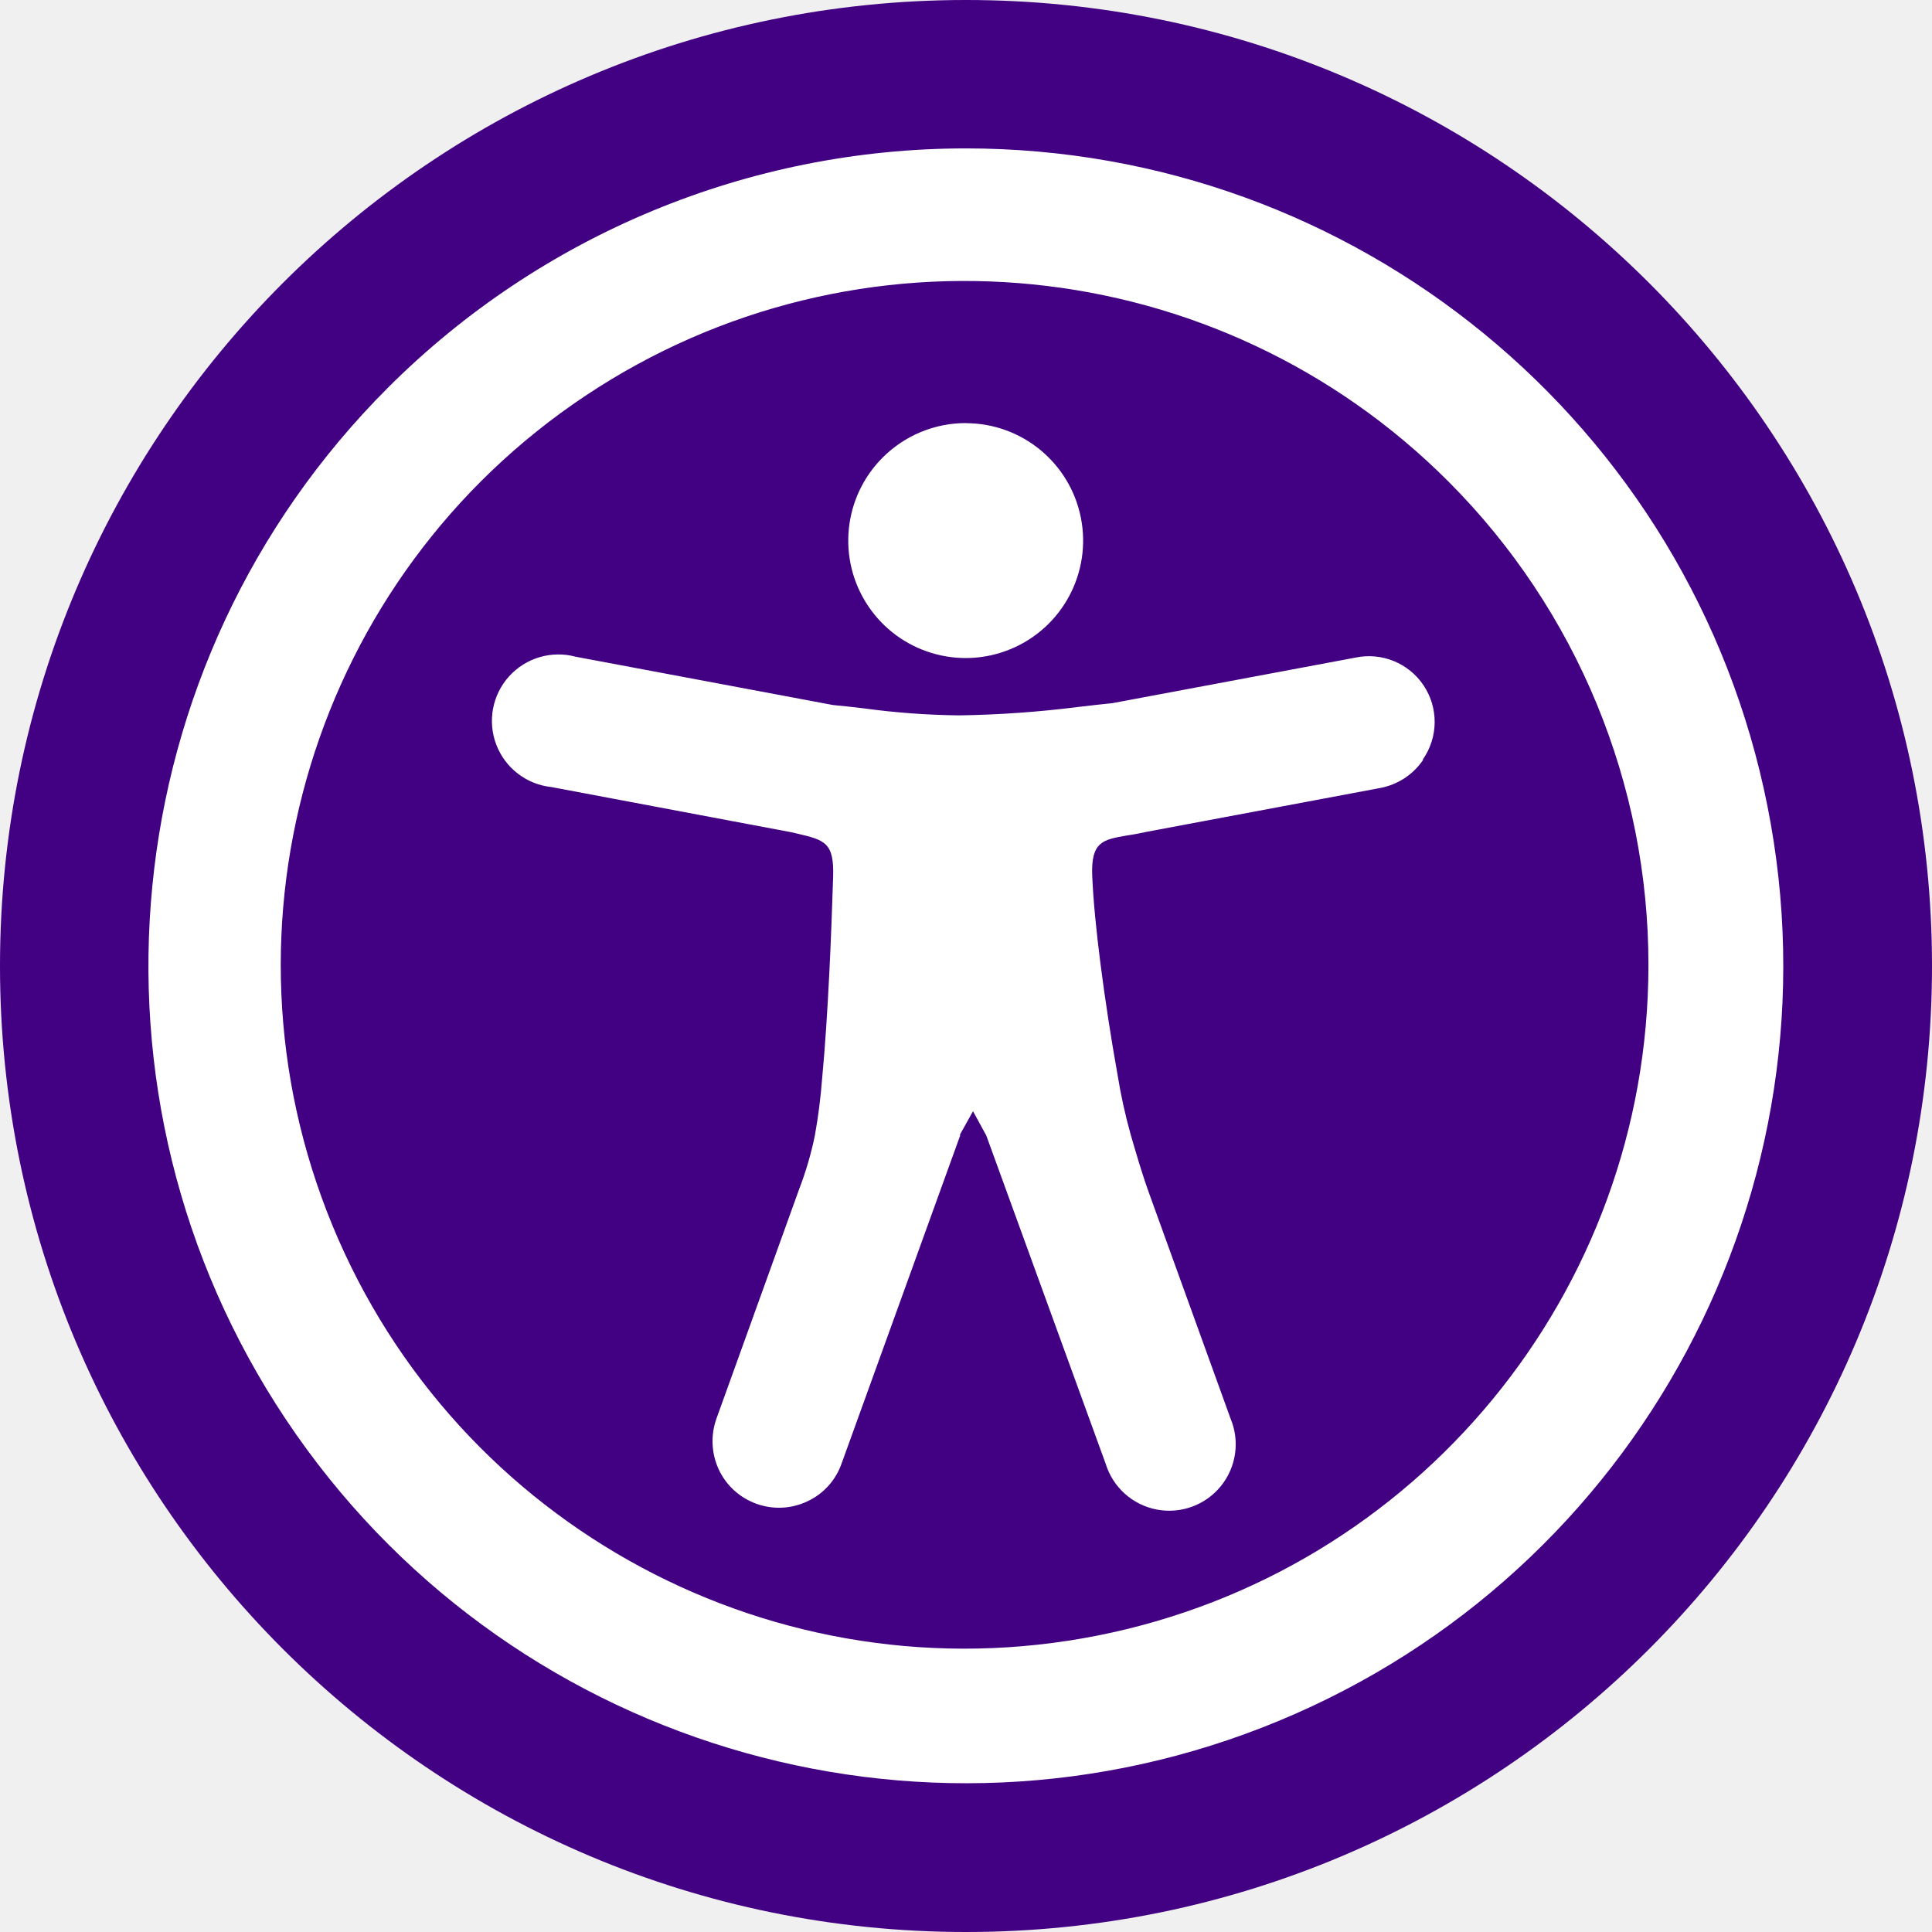
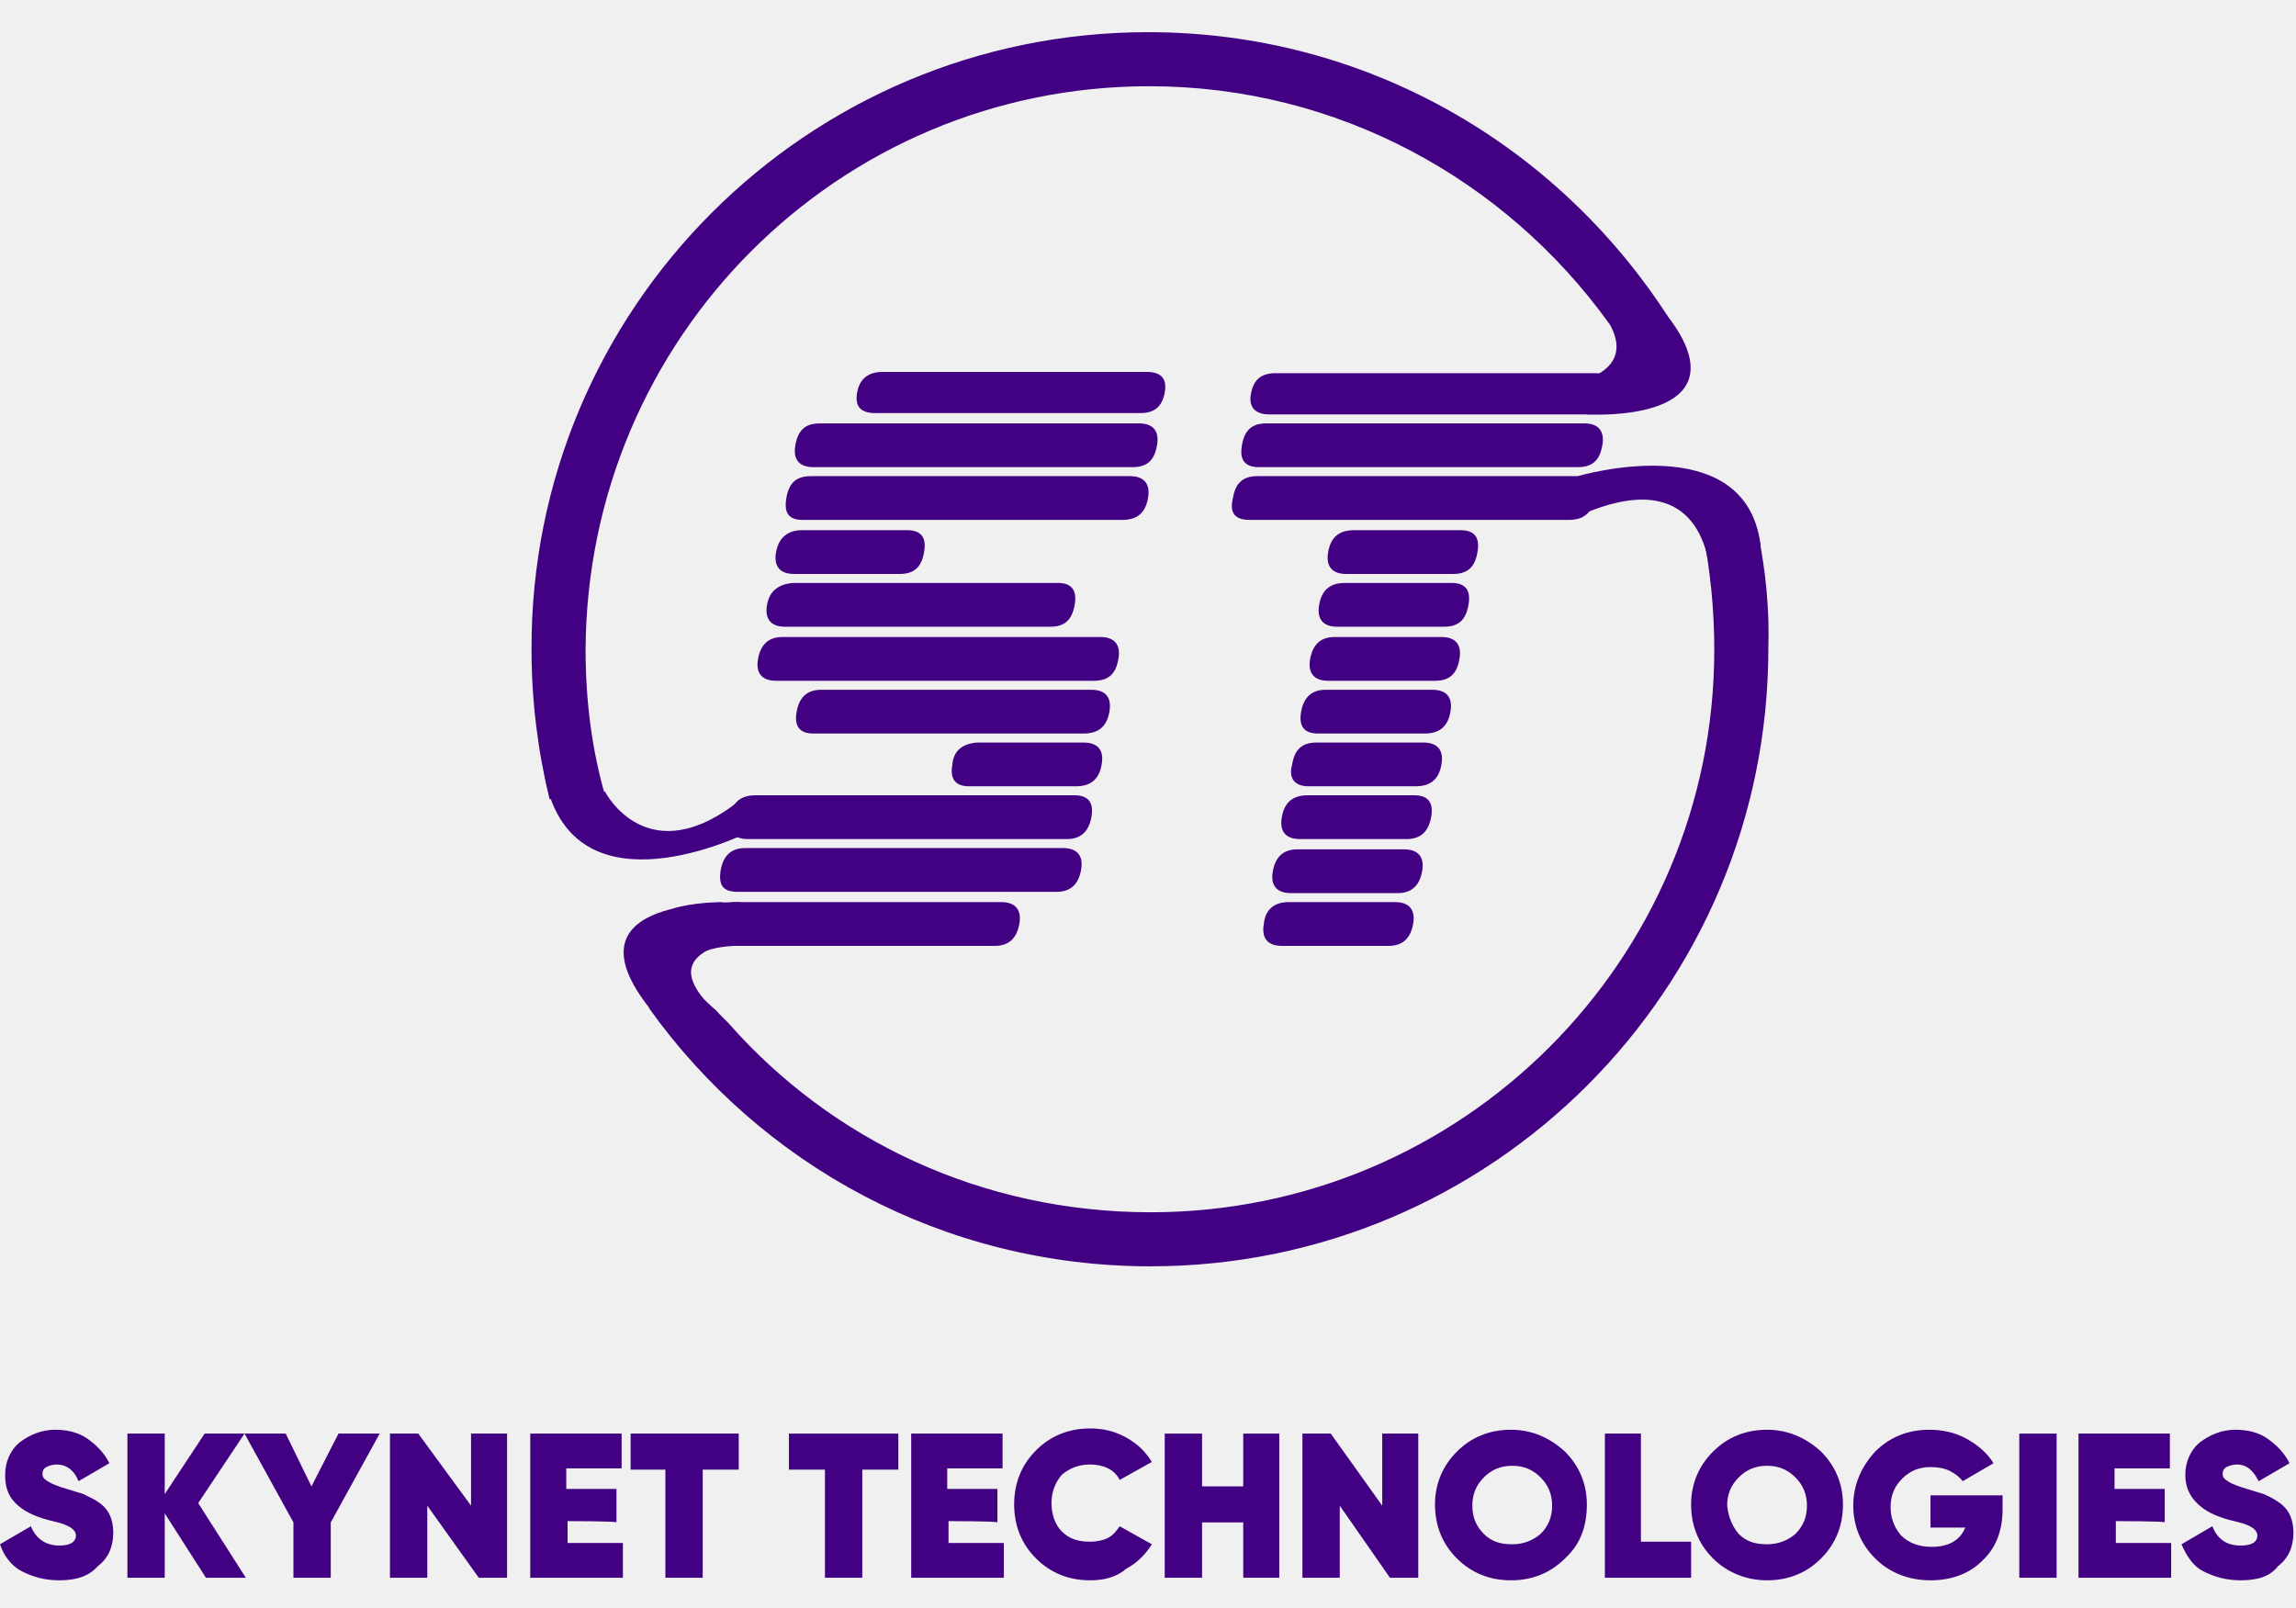
- <svg xmlns="http://www.w3.org/2000/svg" width="65" height="65" viewBox="0 0 65 65">
-   <g transform="translate(-9812.362 -911.638)">
-     <circle cx="32.5" cy="32.5" r="32.5" transform="translate(9812.362 911.638)" fill="#420083" />
-     <path d="M27.488,0A27.5,27.5,0,1,1,8.052,8.054,27.5,27.5,0,0,1,27.488,0Zm-.174,33.19-4,11.065a2.2,2.2,0,0,1-1.154,1.266,2.237,2.237,0,0,1-2.975-1.074,2.264,2.264,0,0,1-.076-1.718L21.895,35a11.382,11.382,0,0,0,.523-1.79,18.746,18.746,0,0,0,.242-1.888c.107-1.132.183-2.358.242-3.535s.1-2.318.13-3.262c.04-1.177-.277-1.253-1.221-1.476l-.2-.045-8.054-1.517a2.237,2.237,0,1,1,.814-4.385l8.653,1.624c.345.031.68.072,1.034.112a25.736,25.736,0,0,0,3.212.237,36.2,36.2,0,0,0,4-.282c.4-.045.783-.094,1.163-.13l8.165-1.53a2.21,2.21,0,0,1,2.277,3.423v.027a2.237,2.237,0,0,1-1.436.935l-7.821,1.468c-.26.058-.492.1-.7.13-.814.139-1.217.21-1.168,1.369.036.846.139,1.857.273,2.913.157,1.239.362,2.555.577,3.758a18.344,18.344,0,0,0,.447,2.036c.179.608.353,1.23.622,1.978l2.734,7.561a2.237,2.237,0,1,1-4.2,1.526L28.186,33.212l-.447-.819-.447.8Zm.174-23.946A3.951,3.951,0,1,1,24.7,10.4a3.951,3.951,0,0,1,2.792-1.159Zm16.264,1.982a23.006,23.006,0,1,0,6.711,16.264,23.006,23.006,0,0,0-6.711-16.264Z" transform="translate(9817.359 916.631)" fill="#fff" />
+ <svg xmlns="http://www.w3.org/2000/svg" version="1.1" id="Layer_1" x="0px" y="0px" viewBox="0 0 178.4 124.9" style="enable-background:new 0 0 178.4 124.9;" xml:space="preserve">
+   <style type="text/css">
+ 	.st0{fill:#420083;}
+ 	.st1{fill-rule:evenodd;clip-rule:evenodd;fill:#420083;}
+ 	.st2{fill:none;}
+ </style>
+   <g>
+     <g>
+       <path class="st0" d="M4.6,122.8c-1.2,0-2.1-0.3-2.9-0.7S0.3,120.9,0,120l2.4-1.4c0.4,1,1.2,1.5,2.2,1.5c0.9,0,1.3-0.3,1.3-0.8    c0-0.3-0.3-0.6-0.8-0.8c-0.2-0.1-0.6-0.2-1.4-0.4c-1.1-0.3-1.9-0.7-2.5-1.3c-0.6-0.6-0.8-1.3-0.8-2.2c0-1,0.4-1.9,1.1-2.5    c0.8-0.6,1.7-1,2.8-1c0.9,0,1.8,0.2,2.5,0.7s1.3,1.1,1.7,1.9l-2.4,1.4c-0.3-0.8-0.9-1.3-1.7-1.3c-0.3,0-0.6,0.1-0.8,0.2    s-0.3,0.3-0.3,0.5c0,0.3,0.1,0.4,0.4,0.6s0.8,0.4,1.5,0.6c0.6,0.2,1,0.3,1.3,0.4c0.3,0.2,0.7,0.3,1.1,0.6c0.8,0.5,1.2,1.3,1.2,2.4    s-0.4,2-1.2,2.6C6.9,122.5,5.9,122.8,4.6,122.8z" />
+       <path class="st0" d="M15.4,116.8l3.7,5.8H16l-3.2-5v5H9.9v-11.2h2.9v4.7l3.1-4.7H19L15.4,116.8z" />
+       <path class="st0" d="M26.3,111.4h3.2l-3.8,6.9v4.3h-2.9v-4.3l-3.8-6.9h3.2l2,4.1L26.3,111.4z" />
+       <path class="st0" d="M36.6,117v-5.6h2.8v11.2h-2.2l-4-5.6v5.6h-2.9v-11.2h2.2L36.6,117z" />
+       <path class="st0" d="M44.1,118.2v1.7h4.3v2.7h-7.2v-11.2h7.1v2.7H44v1.6h3.9v2.6C47.9,118.2,44.1,118.2,44.1,118.2z" />
+       <path class="st0" d="M49,111.4h8.4v2.8h-2.8v8.4h-2.9v-8.4H49C49,114.2,49,111.4,49,111.4z" />
+       <path class="st0" d="M61.4,111.4h8.4v2.8H67v8.4h-2.9v-8.4h-2.8v-2.8H61.4z" />
+       <path class="st0" d="M73.7,118.2v1.7H78v2.7h-7.2v-11.2h7.1v2.7h-4.3v1.6h3.9v2.6C77.5,118.2,73.7,118.2,73.7,118.2z" />
+       <path class="st0" d="M84.7,122.8c-1.7,0-3.1-0.6-4.2-1.7s-1.7-2.5-1.7-4.2s0.6-3.1,1.7-4.2s2.5-1.7,4.2-1.7c1,0,1.9,0.2,2.8,0.7    s1.5,1.1,2,1.9L87,115c-0.2-0.4-0.5-0.7-0.9-0.9s-0.9-0.3-1.4-0.3c-0.9,0-1.6,0.3-2.2,0.8c-0.5,0.6-0.8,1.3-0.8,2.2    c0,0.9,0.3,1.7,0.8,2.2c0.6,0.6,1.3,0.8,2.2,0.8c0.5,0,1-0.1,1.4-0.3s0.7-0.6,0.9-0.9l2.5,1.4c-0.5,0.8-1.2,1.5-2,1.9    C86.7,122.6,85.7,122.8,84.7,122.8z" />
+       <path class="st0" d="M96.6,115.5v-4.1h2.8v11.2h-2.8v-4.3h-3.2v4.3h-2.9v-11.2h2.9v4.1H96.6z" />
+       <path class="st0" d="M107.4,117v-5.6h2.8v11.2H108l-3.9-5.6v5.6h-2.9v-11.2h2.2L107.4,117z" />
+       <path class="st0" d="M121.6,121.1c-1.1,1.1-2.5,1.7-4.2,1.7s-3.1-0.6-4.2-1.7s-1.7-2.5-1.7-4.2c0-1.6,0.6-3,1.7-4.1    s2.5-1.7,4.2-1.7c1.6,0,3,0.6,4.2,1.7c1.1,1.1,1.7,2.5,1.7,4.1C123.3,118.6,122.8,120,121.6,121.1z M115.3,119.2    c0.6,0.6,1.3,0.8,2.2,0.8s1.6-0.3,2.2-0.8c0.6-0.6,0.9-1.3,0.9-2.2c0-0.9-0.3-1.6-0.9-2.2s-1.3-0.9-2.2-0.9s-1.6,0.3-2.2,0.9    s-0.9,1.3-0.9,2.2C114.4,117.9,114.7,118.6,115.3,119.2z" />
+       <path class="st0" d="M127.5,111.4v8.4h3.9v2.8h-6.7v-11.2C124.7,111.4,127.5,111.4,127.5,111.4z" />
+       <path class="st0" d="M141.5,121.1c-1.1,1.1-2.5,1.7-4.2,1.7c-1.6,0-3.1-0.6-4.2-1.7c-1.1-1.1-1.7-2.5-1.7-4.2c0-1.6,0.6-3,1.7-4.1    c1.1-1.1,2.5-1.7,4.2-1.7c1.6,0,3,0.6,4.2,1.7c1.1,1.1,1.7,2.5,1.7,4.1C143.2,118.6,142.6,120,141.5,121.1z M135.1,119.2    c0.6,0.6,1.3,0.8,2.2,0.8s1.6-0.3,2.2-0.8c0.6-0.6,0.9-1.3,0.9-2.2c0-0.9-0.3-1.6-0.9-2.2c-0.6-0.6-1.3-0.9-2.2-0.9    s-1.6,0.3-2.2,0.9c-0.6,0.6-0.9,1.3-0.9,2.2C134.3,117.9,134.6,118.6,135.1,119.2z" />
+       <path class="st0" d="M150,116.2h5.6v1.1c0,1.6-0.5,3-1.6,4c-1,1-2.4,1.5-4,1.5c-1.7,0-3.2-0.6-4.3-1.7s-1.7-2.5-1.7-4.1    s0.6-3,1.7-4.2c1.1-1.1,2.5-1.7,4.2-1.7c1,0,2,0.2,2.9,0.7s1.6,1.1,2.1,1.9l-2.4,1.4c-0.2-0.3-0.6-0.6-1-0.8s-0.9-0.3-1.5-0.3    c-0.9,0-1.6,0.3-2.2,0.9c-0.6,0.6-0.9,1.3-0.9,2.2c0,0.9,0.3,1.6,0.8,2.2c0.6,0.6,1.4,0.9,2.4,0.9c1.3,0,2.2-0.5,2.6-1.5H150    V116.2L150,116.2z" />
+       <path class="st0" d="M156.9,122.6v-11.2h2.9v11.2H156.9z" />
+       <path class="st0" d="M164.4,118.2v1.7h4.3v2.7h-7.2v-11.2h7.1v2.7h-4.3v1.6h3.9v2.6C168.3,118.2,164.4,118.2,164.4,118.2z" />
+       <path class="st0" d="M174.1,122.8c-1.2,0-2.1-0.3-2.9-0.7s-1.3-1.2-1.7-2.1l2.4-1.4c0.4,1,1.1,1.5,2.2,1.5c0.9,0,1.3-0.3,1.3-0.8    c0-0.3-0.3-0.6-0.8-0.8c-0.2-0.1-0.6-0.2-1.4-0.4c-1.1-0.3-1.9-0.7-2.5-1.3c-0.6-0.6-0.9-1.3-0.9-2.2c0-1,0.4-1.9,1.1-2.5    c0.8-0.6,1.7-1,2.8-1c0.9,0,1.8,0.2,2.5,0.7s1.3,1.1,1.7,1.9l-2.4,1.4c-0.4-0.8-0.9-1.3-1.7-1.3c-0.3,0-0.6,0.1-0.8,0.2    s-0.3,0.3-0.3,0.5c0,0.3,0.1,0.4,0.4,0.6s0.8,0.4,1.5,0.6c0.6,0.2,1,0.3,1.3,0.4c0.4,0.2,0.7,0.3,1.1,0.6c0.8,0.5,1.2,1.3,1.2,2.4    s-0.4,2-1.2,2.6C176.4,122.5,175.4,122.8,174.1,122.8z" />
+     </g>
+     <g>
+       <path class="st0" d="M101.7,61.1h8.3c1.1,0,1.8-0.5,2-1.7c0.2-1.1-0.3-1.7-1.4-1.7h-8.3c-1.1,0-1.7,0.5-1.9,1.7    C100.1,60.5,100.6,61.1,101.7,61.1 M101,65.2h8.3c1.1,0,1.7-0.6,1.9-1.7c0.2-1.1-0.2-1.7-1.3-1.7h-8.3c-1.1,0-1.8,0.5-2,1.7    C99.4,64.6,99.9,65.2,101,65.2z M98.9,67.7c-0.2,1.1,0.3,1.7,1.4,1.7h8.3c1.1,0,1.7-0.6,1.9-1.7c0.2-1.1-0.3-1.7-1.4-1.7h-8.3    C99.7,66,99.1,66.6,98.9,67.7z M98.2,71.8c-0.2,1.1,0.3,1.7,1.4,1.7h8.3c1.1,0,1.7-0.6,1.9-1.7c0.2-1.1-0.3-1.7-1.4-1.7h-8.3    C99,70.1,98.3,70.7,98.2,71.8z M104.6,44.6h8.3c1.1,0,1.7-0.5,1.9-1.7c0.2-1.1-0.2-1.7-1.3-1.7h-8.3c-1.1,0-1.8,0.5-2,1.7    C103,44,103.5,44.6,104.6,44.6z M103.9,48.7h8.3c1.1,0,1.7-0.5,1.9-1.7c0.2-1.1-0.2-1.7-1.3-1.7h-8.3c-1.1,0-1.8,0.5-2,1.7    C102.3,48.1,102.8,48.7,103.9,48.7z M101.8,51.2c-0.2,1.1,0.3,1.7,1.4,1.7h8.3c1.1,0,1.7-0.5,1.9-1.7c0.2-1.1-0.3-1.7-1.4-1.7    h-8.3C102.6,49.5,102,50.1,101.8,51.2z M101.1,55.3c-0.2,1.1,0.2,1.7,1.3,1.7h8.3c1.1,0,1.8-0.5,2-1.7c0.2-1.1-0.3-1.7-1.4-1.7    H103C101.9,53.6,101.3,54.2,101.1,55.3z M98.6,32.2h24.8c1.1,0,1.7-0.5,1.9-1.6c0.2-1.1-0.3-1.6-1.4-1.6H99.1    c-1.1,0-1.7,0.5-1.9,1.6C97,31.6,97.5,32.2,98.6,32.2z M97.8,36.3h24.8c1.1,0,1.7-0.5,1.9-1.7c0.2-1.1-0.3-1.7-1.4-1.7H98.4    c-1.1,0-1.7,0.5-1.9,1.7C96.3,35.7,96.7,36.3,97.8,36.3z M97.1,40.4h24.8c1.1,0,1.8-0.5,2-1.7c0.2-1.1-0.3-1.7-1.4-1.7H97.7    c-1.1,0-1.7,0.5-1.9,1.7C95.5,39.9,96,40.4,97.1,40.4z M58.9,51.2c-0.2,1.1,0.3,1.7,1.4,1.7H85c1.1,0,1.7-0.5,1.9-1.7    c0.2-1.1-0.3-1.7-1.4-1.7H60.8C59.7,49.5,59.1,50.1,58.9,51.2z M66.6,30.5c-0.2,1.1,0.3,1.6,1.4,1.6h20.6c1.1,0,1.7-0.5,1.9-1.6    c0.2-1.1-0.3-1.6-1.4-1.6H68.6C67.5,28.9,66.8,29.4,66.6,30.5z M55.3,71.8c-0.2,1.1,0.3,1.7,1.4,1.7h20.6c1.1,0,1.7-0.6,1.9-1.7    c0.2-1.1-0.3-1.7-1.4-1.7H57.2C56.1,70.1,55.4,70.7,55.3,71.8z M61.9,55.3c-0.2,1.1,0.2,1.7,1.3,1.7h21c1.1,0,1.8-0.5,2-1.7    c0.2-1.1-0.3-1.7-1.4-1.7h-21C62.7,53.6,62.1,54.2,61.9,55.3z M59.6,47c-0.2,1.1,0.3,1.7,1.4,1.7h20.6c1.1,0,1.7-0.5,1.9-1.7    c0.2-1.1-0.2-1.7-1.3-1.7H61.6C60.5,45.4,59.8,45.9,59.6,47z M60.3,42.9c-0.2,1.1,0.3,1.7,1.4,1.7h8.2c1.1,0,1.7-0.5,1.9-1.7    c0.2-1.1-0.2-1.7-1.3-1.7h-8.2C61.2,41.2,60.5,41.8,60.3,42.9z M74,59.4c-0.2,1.1,0.2,1.7,1.3,1.7h8.3c1.1,0,1.8-0.5,2-1.7    c0.2-1.1-0.3-1.7-1.4-1.7h-8.3C74.8,57.8,74.1,58.3,74,59.4z M63.2,36.3H88c1.1,0,1.7-0.5,1.9-1.7c0.2-1.1-0.3-1.7-1.4-1.7H63.7    c-1.1,0-1.7,0.5-1.9,1.7C61.6,35.7,62.1,36.3,63.2,36.3z M62.4,40.4h24.8c1.1,0,1.8-0.5,2-1.7c0.2-1.1-0.3-1.7-1.4-1.7H63    c-1.1,0-1.7,0.5-1.9,1.7C60.9,39.9,61.3,40.4,62.4,40.4z M58.1,65.2h24.8c1.1,0,1.7-0.6,1.9-1.7c0.2-1.1-0.2-1.7-1.3-1.7H58.7    c-1.1,0-1.8,0.5-2,1.7C56.5,64.6,57,65.2,58.1,65.2z M57.3,69.3h24.8c1.1,0,1.7-0.6,1.9-1.7c0.2-1.1-0.3-1.7-1.4-1.7H57.9    c-1.1,0-1.7,0.6-1.9,1.7C55.8,68.8,56.2,69.3,57.3,69.3z" />
+       <path class="st1" d="M47,61.5c0,0,3.3,6.5,10.6,0.6l0.7,2.5c0,0-12.3,6.3-15.5-2.5L47,61.5z" />
+       <path class="st1" d="M132.9,45.2c0,0,0.2-10.2-10.9-4.8l0.6-3.4c0,0,13.1-3.9,14.2,5.4L132.9,45.2z" />
+       <path class="st1" d="M124.2,24c0,0,3.9,4-1.3,5.6l0.4,2.6c0,0,9.4,0.6,7.9-4.7c-0.3-1-0.9-2.1-2.1-3.5H124.2z" />
+       <path class="st1" d="M57.5,70.1c0,0-2.4,0-3.5,0.2l0.1,0.9l3.7,0.5L57.5,70.1z" />
+       <path class="st1" d="M56.1,70.1c0,0-2.2,0-3.8,0.5l0.2,2.4l3-1.6L56.1,70.1z" />
+       <path class="st1" d="M57.2,73.5c0,0-1.3,0-2.4,0.4l-0.7-0.7l2.9-0.4l1.4-0.5L57.2,73.5z" />
+       <path class="st0" d="M136.6,41.4h-4.3c0.6,2.9,0.9,6,0.9,9.1c0,24.1-19.6,43.7-43.8,43.7c-13.1,0-24.8-5.6-32.8-14.7l-0.3-0.3    l-0.8-0.8l-5.1-0.1c8.7,12.2,22.9,20.1,39,20.1c26.5,0,48-21.5,48-48C137.5,47.4,137.2,44.4,136.6,41.4z" />
+       <path class="st0" d="M89.3,6.7C104,6.7,117,14,125,25.1h4.9c-0.1-0.2-0.2-0.3-0.3-0.5c-8.6-13.3-23.4-22.1-40.4-22.1    c-26.5,0-48,21.5-47.9,48c0,4,0.5,7.9,1.4,11.6l4.4,0c-1.1-3.7-1.6-7.6-1.6-11.6C45.6,26.3,65.1,6.7,89.3,6.7z" />
+       <path class="st2" d="M55.4,78.4l-0.9-0.9C54.8,77.8,55.2,78.1,55.4,78.4z" />
+       <path class="st0" d="M54.5,77.4L54.5,77.4L54.5,77.4c-1-1.3-1.7-3.1,1.9-4.1l0.6-3.1c0,0-13.7-0.7-6.4,8.3l5.2,0.2l-0.3-0.3    C55.3,78.2,54.8,77.8,54.5,77.4z" />
+       <polygon class="st0" points="54.5,77.4 54.5,77.4 54.5,77.4   " />
+     </g>
  </g>
</svg>
